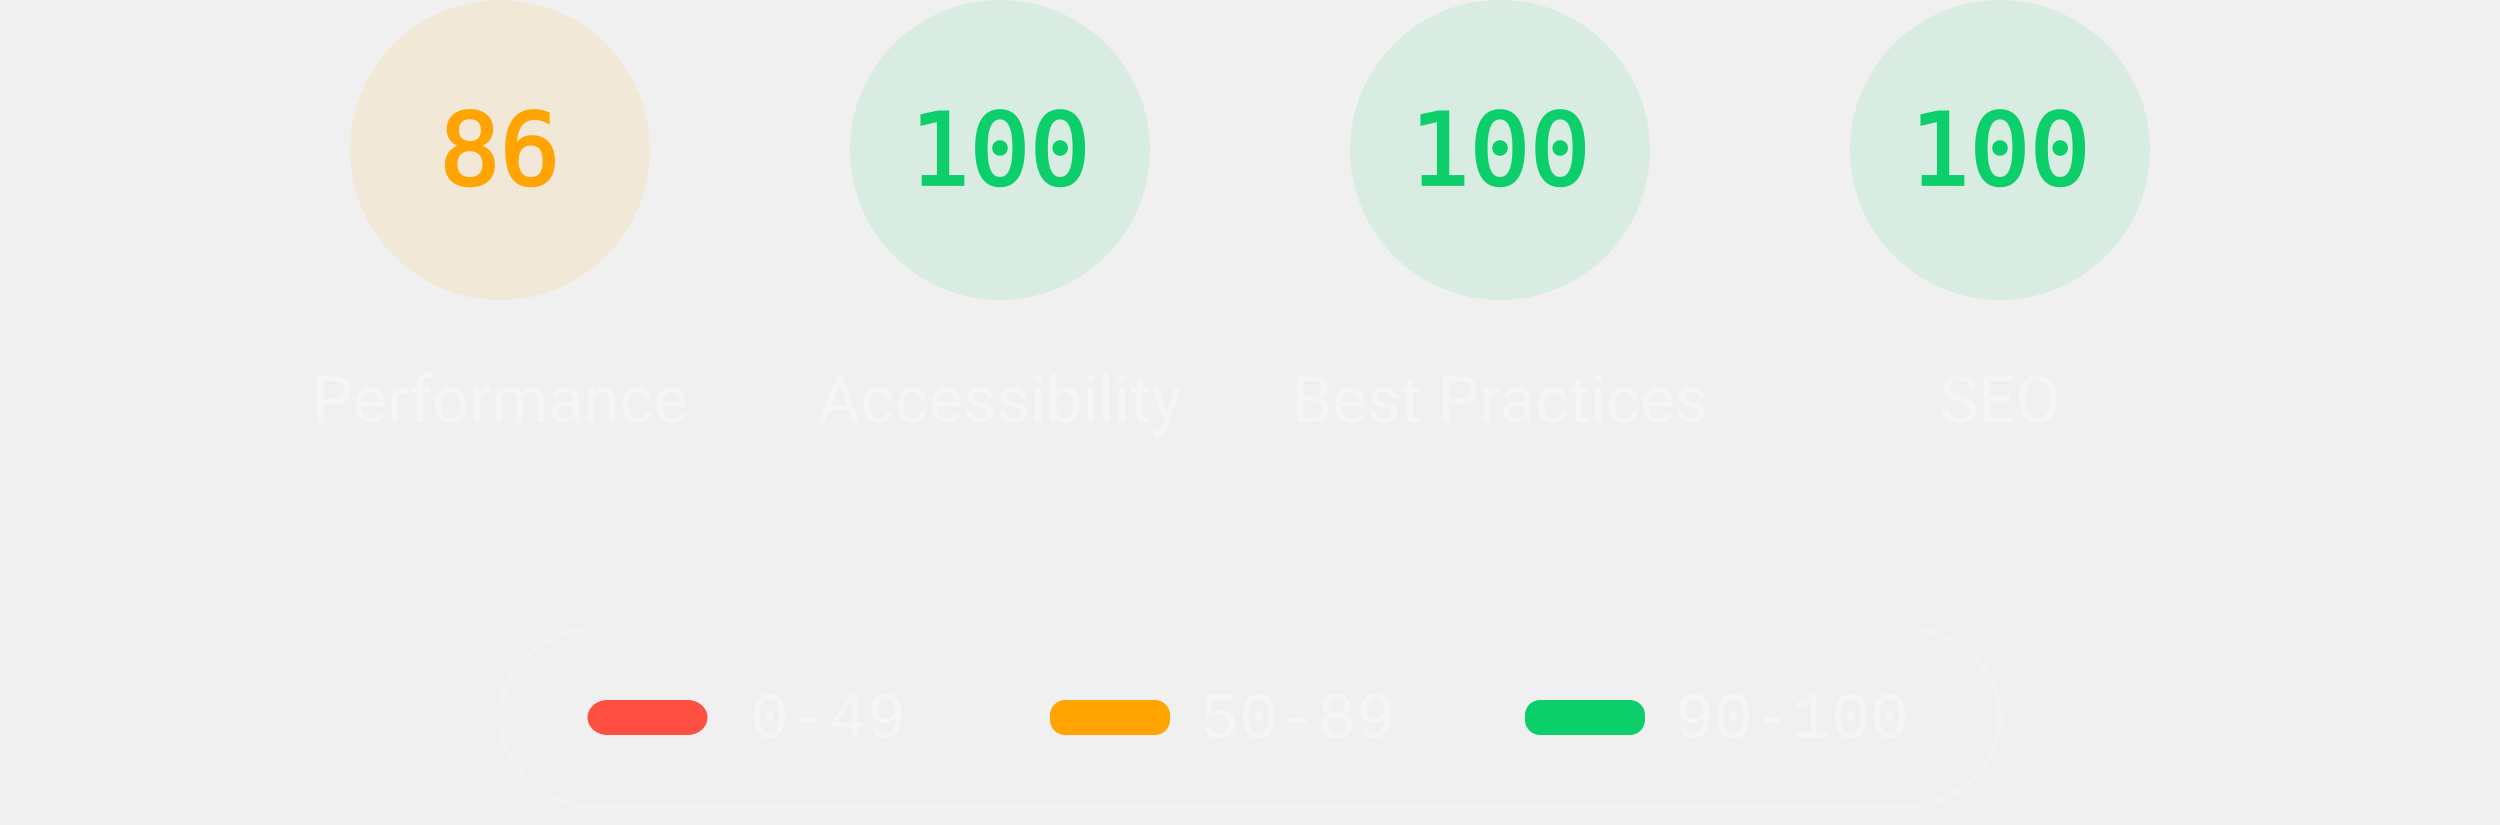
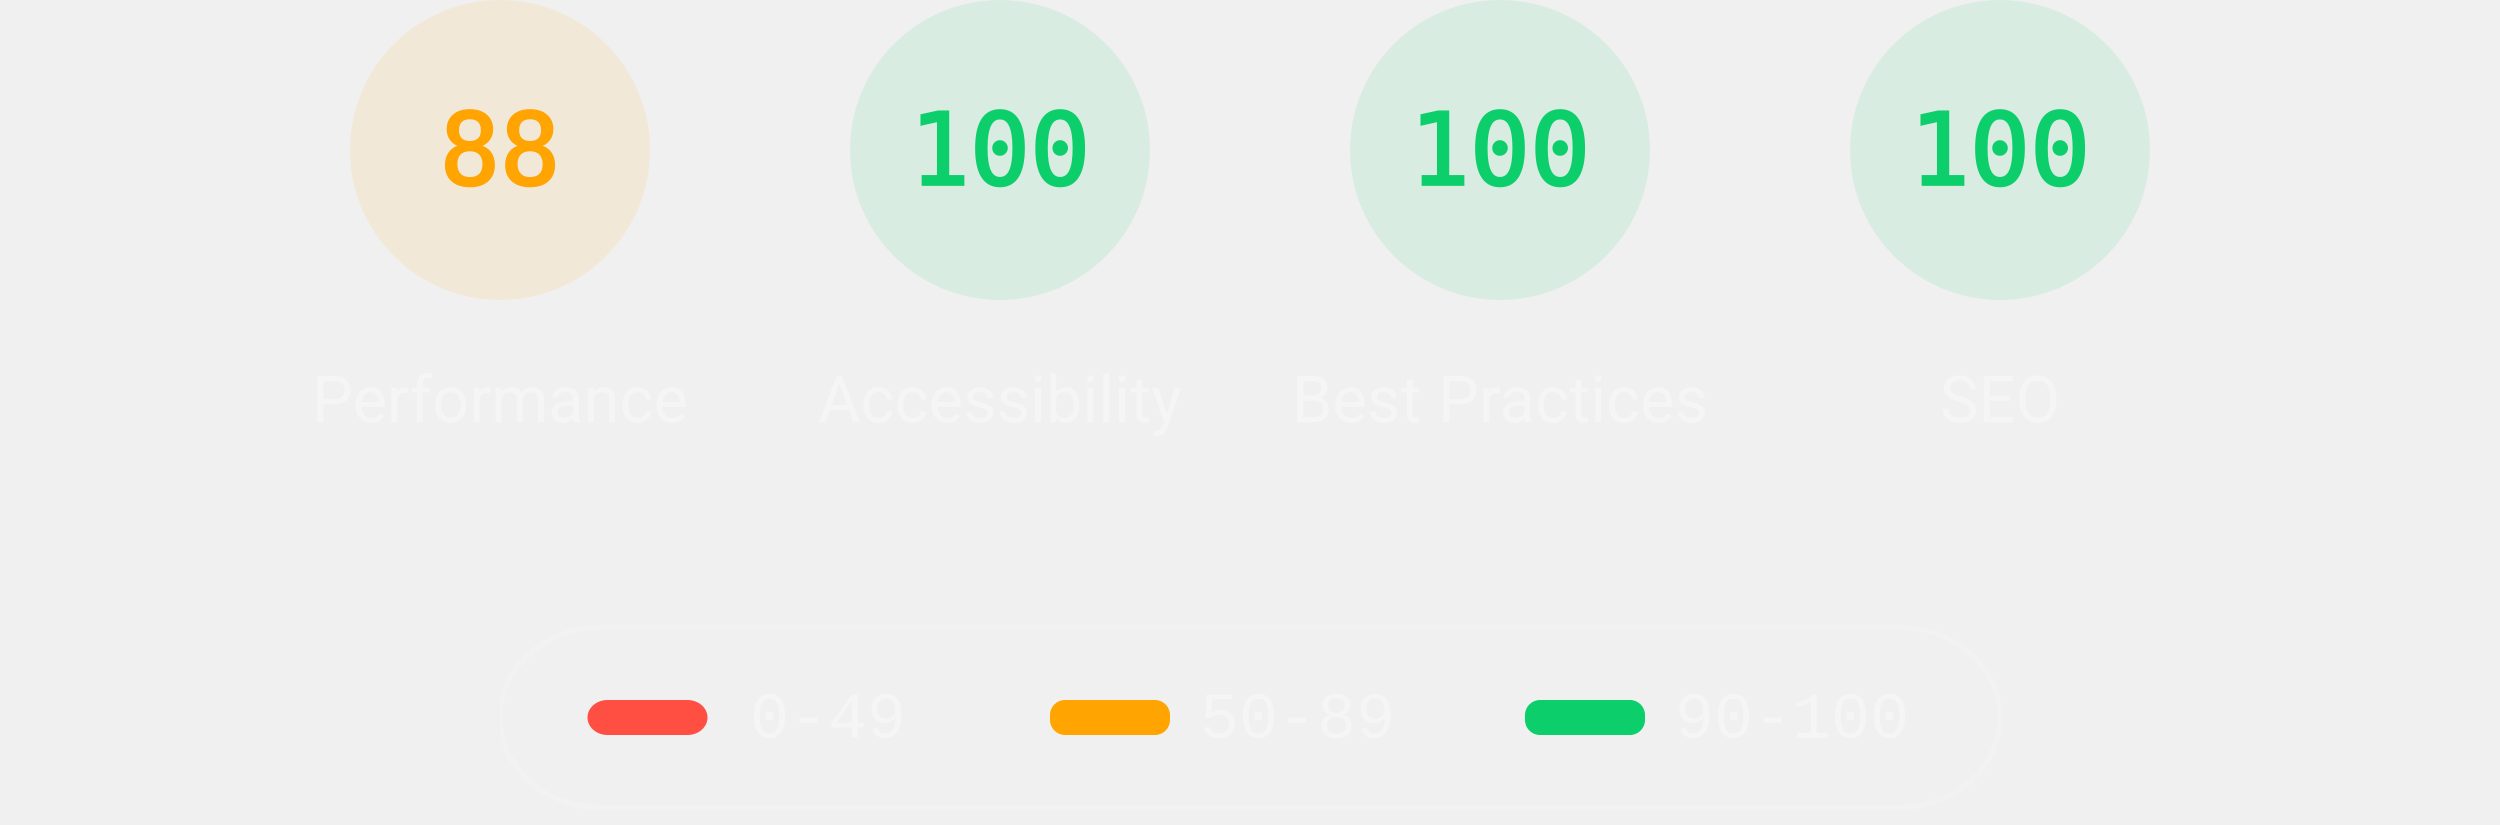
<svg xmlns="http://www.w3.org/2000/svg" class="theme--dark" fill="none" width="1000" height="330">
  <style>
			.gauge-base {
				opacity: 0.1
			}

			.gauge-arc {
				fill: none;
				animation-delay: 250ms;
				stroke-linecap: round;
				transform: rotate(-90deg);
				transform-origin: 100px 60px;
				animation: load-gauge 1s ease forwards
			}

			.guage-text {
				font-size: 40px;
				font-family: monospace;
				text-align: center
			}

			.guage-red {
				color: #ff4e42;
				fill: #ff4e42;
				stroke: #ff4e42
			}
			.guage-orange {
				color: #ffa400;
				fill: #ffa400;
				stroke: #ffa400
			}
			.guage-green {
				color: #0cce6b;
				fill: #0cce6b;
				stroke: #0cce6b
			}
			.theme--agnostic .guage-undefined {
				color: #5c5c5c;
				fill: #5c5c5c;
				stroke: #5c5c5c
			}
			.theme--light .guage-undefined {
				color: #1e1e1e;
				fill: #1e1e1e;
				stroke: #1e1e1e
			}
			.theme--dark .guage-undefined {
				color: #f5f5f5;
				fill: #f5f5f5;
				stroke: #f5f5f5
			}

			.guage-title {
				stroke: none;
				font-size: 26px;
				line-height: 26px;
				font-family: Roboto, Halvetica, Arial, sans-serif
			}
			.metric.guage-title {
				font-family: 'Courier New', Courier, monospace
			}
			.theme--agnostic .guage-title {
				color: #737373;
				fill: #737373
			}
			.theme--light .guage-title {
				color: #212121;
				fill: #212121
			}
			.theme--dark .guage-title {
				color: #f5f5f5;
				fill: #f5f5f5
			}

			@keyframes load-gauge {
				from {
					stroke-dasharray: 0 352.858
				}
			}
			.lh-gauge--pwa__disc {
				fill: #e0e0e0
			}
			.lh-gauge--pwa__logo {
				position: relative;
				fill: #b0b0b0
			}
			.lh-gauge--pwa__invisible {
				display: none
			}
			.lh-gauge--pwa__visible {
				display: inline
			}
			.guage-invisible {
				display: none
			}
			.lh-gauge--pwa__logo--primary-color {
				fill: #304ffe
			}
			.theme--agnostic .lh-gauge--pwa__logo--secondary-color {
				fill: #787878
			}
			.theme--light .lh-gauge--pwa__logo--secondary-color {
				fill: #3d3d3d
			}
			.theme--dark .lh-gauge--pwa__logo--secondary-color {
				fill: #d8b6b6
			}
			.theme--light #svg_2 {
				stroke: #00000022
			}
			.theme--agnostic #svg_2 {
				stroke: #616161
			}
			.theme--light #svg_2 {
				stroke: #00000022
			}
			.theme--dark #svg_2 {
				stroke: #f5f5f566
			}
		</style>
  <svg class="guage-div guage-perf guage-orange" viewBox="0 0 200 200" width="200" height="200" x="100" y="0">
    <circle class="gauge-base" r="56" cx="100" cy="60" stroke-width="8" />
-     <circle class="gauge-arc guage-arc-1" r="56" cx="100" cy="60" stroke-width="8" style="stroke-dasharray: 302.598, 351.858;" />
-     <text class="guage-text" x="100px" y="60px" alignment-baseline="central" dominant-baseline="central" text-anchor="middle">86</text>
+     <circle class="gauge-arc guage-arc-1" r="56" cx="100" cy="60" stroke-width="8" style="stroke-dasharray: 309.635, 351.858;" />
+     <text class="guage-text" x="100px" y="60px" alignment-baseline="central" dominant-baseline="central" text-anchor="middle">88</text>
    <text class="guage-title" x="100px" y="160px" alignment-baseline="central" dominant-baseline="central" text-anchor="middle">Performance</text>
  </svg>
  <svg class="guage-div guage-acc guage-green" viewBox="0 0 200 200" width="200" height="200" x="300" y="0">
    <circle class="gauge-base" r="56" cx="100" cy="60" stroke-width="8" />
    <circle class="gauge-arc guage-arc-2" r="56" cx="100" cy="60" stroke-width="8" style="stroke-dasharray: 351.858, 351.858;" />
    <text class="guage-text" x="100px" y="60px" alignment-baseline="central" dominant-baseline="central" text-anchor="middle">100</text>
    <text class="guage-title" x="100px" y="160px" alignment-baseline="central" dominant-baseline="central" text-anchor="middle">Accessibility</text>
  </svg>
  <svg class="guage-div guage-best guage-green" viewBox="0 0 200 200" width="200" height="200" x="500" y="0">
    <circle class="gauge-base" r="56" cx="100" cy="60" stroke-width="8" />
    <circle class="gauge-arc guage-arc-3" r="56" cx="100" cy="60" stroke-width="8" style="stroke-dasharray: 351.858, 351.858;" />
    <text class="guage-text" x="100px" y="60px" alignment-baseline="central" dominant-baseline="central" text-anchor="middle">100</text>
    <text class="guage-title" x="100px" y="160px" alignment-baseline="central" dominant-baseline="central" text-anchor="middle">Best Practices</text>
  </svg>
  <svg class="guage-div guage-seo guage-green" viewBox="0 0 200 200" width="200" height="200" x="700" y="0">
    <circle class="gauge-base" r="56" cx="100" cy="60" stroke-width="8" />
    <circle class="gauge-arc guage-arc-4" r="56" cx="100" cy="60" stroke-width="8" style="stroke-dasharray: 351.858, 351.858;" />
    <text class="guage-text" x="100px" y="60px" alignment-baseline="central" dominant-baseline="central" text-anchor="middle">100</text>
    <text class="guage-title" x="100px" y="160px" alignment-baseline="central" dominant-baseline="central" text-anchor="middle">SEO</text>
  </svg>
  <svg class="guage-div guage-pwa guage-invisible" viewBox="0 0 200 200" width="200" height="200" x="900" y="0">
    <svg viewBox="0 0 60 60" width="112" height="112" x="44" y="4">
      <defs>
        <linearGradient id="lh-gauge--pwa__check-circle__gradient-0" x1="50%" y1="0%" x2="50%" y2="100%">
          <stop stop-color="#00C852" offset="0%" />
          <stop stop-color="#009688" offset="100%" />
        </linearGradient>
        <linearGradient id="lh-gauge--pwa__installable__shadow-gradient-0" x1="76.056%" x2="24.111%" y1="82.995%" y2="24.735%">
          <stop stop-color="#A5D6A7" offset="0%" />
          <stop stop-color="#80CBC4" offset="100%" />
        </linearGradient>
        <linearGradient id="lh-gauge--pwa__fast-reliable__shadow-gradient-0" x1="76.056%" y1="82.995%" x2="25.678%" y2="26.493%">
          <stop stop-color="#64B5F6" offset="0%" />
          <stop stop-color="#2979FF" offset="100%" />
        </linearGradient>
        <g id="lh-gauge--pwa__fast-reliable-badge-0">
          <circle fill="#FFFFFF" cx="10" cy="10" r="10" />
          <path fill="#304FFE" d="M10 3.58l5.25 2.34v3.5c0 3.23-2.24 6.26-5.25 7-3.01-.74-5.25-3.77-5.25-7v-3.5L10 3.58zm-.47 10.74l2.76-4.83.03-.07c.04-.08 0-.24-.22-.24h-1.64l.47-3.26h-.47l-2.7 4.77c-.02.01.05-.1-.04.05-.09.16-.1.31.18.31h1.63l-.47 3.27h.47z" />
        </g>
        <g id="lh-gauge--pwa__installable-badge-0">
          <circle fill="#FFFFFF" cx="10" cy="10" r="10" />
          <path fill="#009688" d="M10 4.167A5.835 5.835 0 0 0 4.167 10 5.835 5.835 0 0 0 10 15.833 5.835 5.835 0 0 0 15.833 10 5.835 5.835 0 0 0 10 4.167zm2.917 6.416h-2.334v2.334H9.417v-2.334H7.083V9.417h2.334V7.083h1.166v2.334h2.334v1.166z" />
        </g>
      </defs>
      <g stroke="none" fill-rule="nonzero">
        <circle class="lh-gauge--pwa__disc" cx="30" cy="30" r="30" />
        <g class="lh-gauge--pwa__logo">
          <path d="M35.66 19.39l.7-1.75h2L37.4 15 38.6 12l3.4 9h-2.51l-.58-1.61z" />
          <path d="M33.52 21l3.65-9h-2.42l-2.5 5.82L30.5 12h-1.86l-1.9 5.82-1.35-2.65-1.21 3.72L25.4 21h2.38l1.72-5.2 1.64 5.2z" />
          <path fill-rule="nonzero" d="M20.3 17.91h1.48c.45 0 .85-.05 1.2-.15l.39-1.18 1.07-3.3a2.64 2.64 0 0 0-.28-.37c-.55-.6-1.36-.91-2.42-.91H18v9h2.3V17.9zm1.96-3.84c.22.22.33.5.33.87 0 .36-.1.65-.29.87-.2.23-.59.35-1.15.35h-.86v-2.41h.87c.52 0 .89.1 1.1.32z" />
        </g>
        <rect class="lh-gauge--pwa__component lh-gauge--pwa__na-line lh-gauge--pwa__invisible" fill="#FFFFFF" x="20" y="32" width="20" height="4" rx="2" />
        <g class="lh-gauge--pwa__component lh-gauge--pwa__fast-reliable-badge lh-gauge--pwa__invisible" transform="translate(20, 29)">
          <path fill="url(#lh-gauge--pwa__fast-reliable__shadow-gradient-0)" d="M33.63 19.49A30 30 0 0 1 16.2 30.36L3 17.14 17.14 3l16.49 16.49z" />
          <use href="#lh-gauge--pwa__fast-reliable-badge-0" />
        </g>
        <g class="lh-gauge--pwa__component lh-gauge--pwa__installable-badge lh-gauge--pwa__invisible" transform="translate(20, 29)">
          <path fill="url(#lh-gauge--pwa__installable__shadow-gradient-0)" d="M33.629 19.487c-4.272 5.453-10.391 9.39-17.415 10.869L3 17.142 17.142 3 33.63 19.487z" />
          <use href="#lh-gauge--pwa__installable-badge-0" />
        </g>
        <g class="lh-gauge--pwa__component lh-gauge--pwa__fast-reliable-installable-badges lh-gauge--pwa__invisible">
          <g transform="translate(8, 29)">
            <path fill="url(#lh-gauge--pwa__fast-reliable__shadow-gradient-0)" d="M16.321 30.463L3 17.143 17.142 3l22.365 22.365A29.864 29.864 0 0 1 22 31c-1.942 0-3.84-.184-5.679-.537z" />
            <use href="#lh-gauge--pwa__fast-reliable-badge-0" />
          </g>
          <g transform="translate(32, 29)">
            <path fill="url(#lh-gauge--pwa__installable__shadow-gradient-0)" d="M25.982 11.84a30.107 30.107 0 0 1-13.08 15.203L3 17.143 17.142 3l8.84 8.84z" />
            <use href="#lh-gauge--pwa__installable-badge-0" />
          </g>
        </g>
        <g class="lh-gauge--pwa__component lh-gauge--pwa__check-circle lh-gauge--pwa__invisible" transform="translate(18, 28)">
          <circle fill="#FFFFFF" cx="12" cy="12" r="12" />
          <path fill="url(#lh-gauge--pwa__check-circle__gradient-0)" d="M12 2a10 10 0 1 0 0 20 10 10 0 0 0 0-20zm-2 15l-5-5 1.41-1.41L10 14.17l7.59-7.59L19 8l-9 9z" />
        </g>
      </g>
    </svg>
    <text class="guage-title" y="160px" alignment-baseline="central" dominant-baseline="central" text-anchor="middle">
      <tspan x="100px" dy="-6px">Progressive</tspan>
      <tspan x="100px" dy="30px">Web App</tspan>
    </text>
  </svg>
  <svg width="604" height="76" x="200" y="250">
    <g>
      <rect fill="none" id="canvas_background" height="80" width="604" y="-1" x="-1" />
      <g display="none" overflow="visible" y="0" x="0" height="100%" width="100%" id="canvasGrid">
        <rect fill="url(#gridpattern)" stroke-width="0" y="0" x="0" height="100%" width="100%" />
      </g>
    </g>
    <g>
      <rect fill-opacity="0" stroke-width="2" rx="40" id="svg_2" height="72" width="600" y="1" x="0" fill="#000000" />
      <rect stroke="#000" rx="8" id="svg_3" height="14" width="48" y="30" x="35" stroke-opacity="null" stroke-width="0" fill="#ff4e42" />
      <rect stroke="#000" rx="6" id="svg_4" height="14" width="48" y="30" x="220" stroke-opacity="null" stroke-width="0" fill="#ffa400" />
      <rect stroke="#000" rx="6" id="svg_5" height="14" width="48" y="30" x="410" stroke-opacity="null" stroke-width="0" fill="#0cce6b" />
      <text class="metric guage-title" xml:space="preserve" text-anchor="start" font-size="26" id="svg_6" y="45" x="100" stroke-opacity="null" stroke-width="0" stroke="#000">0-49</text>
      <text class="metric guage-title" xml:space="preserve" text-anchor="start" font-size="26" id="svg_7" y="45" x="280" stroke-opacity="null" stroke-width="0" stroke="#000">50-89</text>
      <text class="metric guage-title" xml:space="preserve" text-anchor="start" font-size="26" id="svg_8" y="45" x="470" stroke-opacity="null" stroke-width="0" stroke="#000">90-100</text>
    </g>
  </svg>
</svg>
